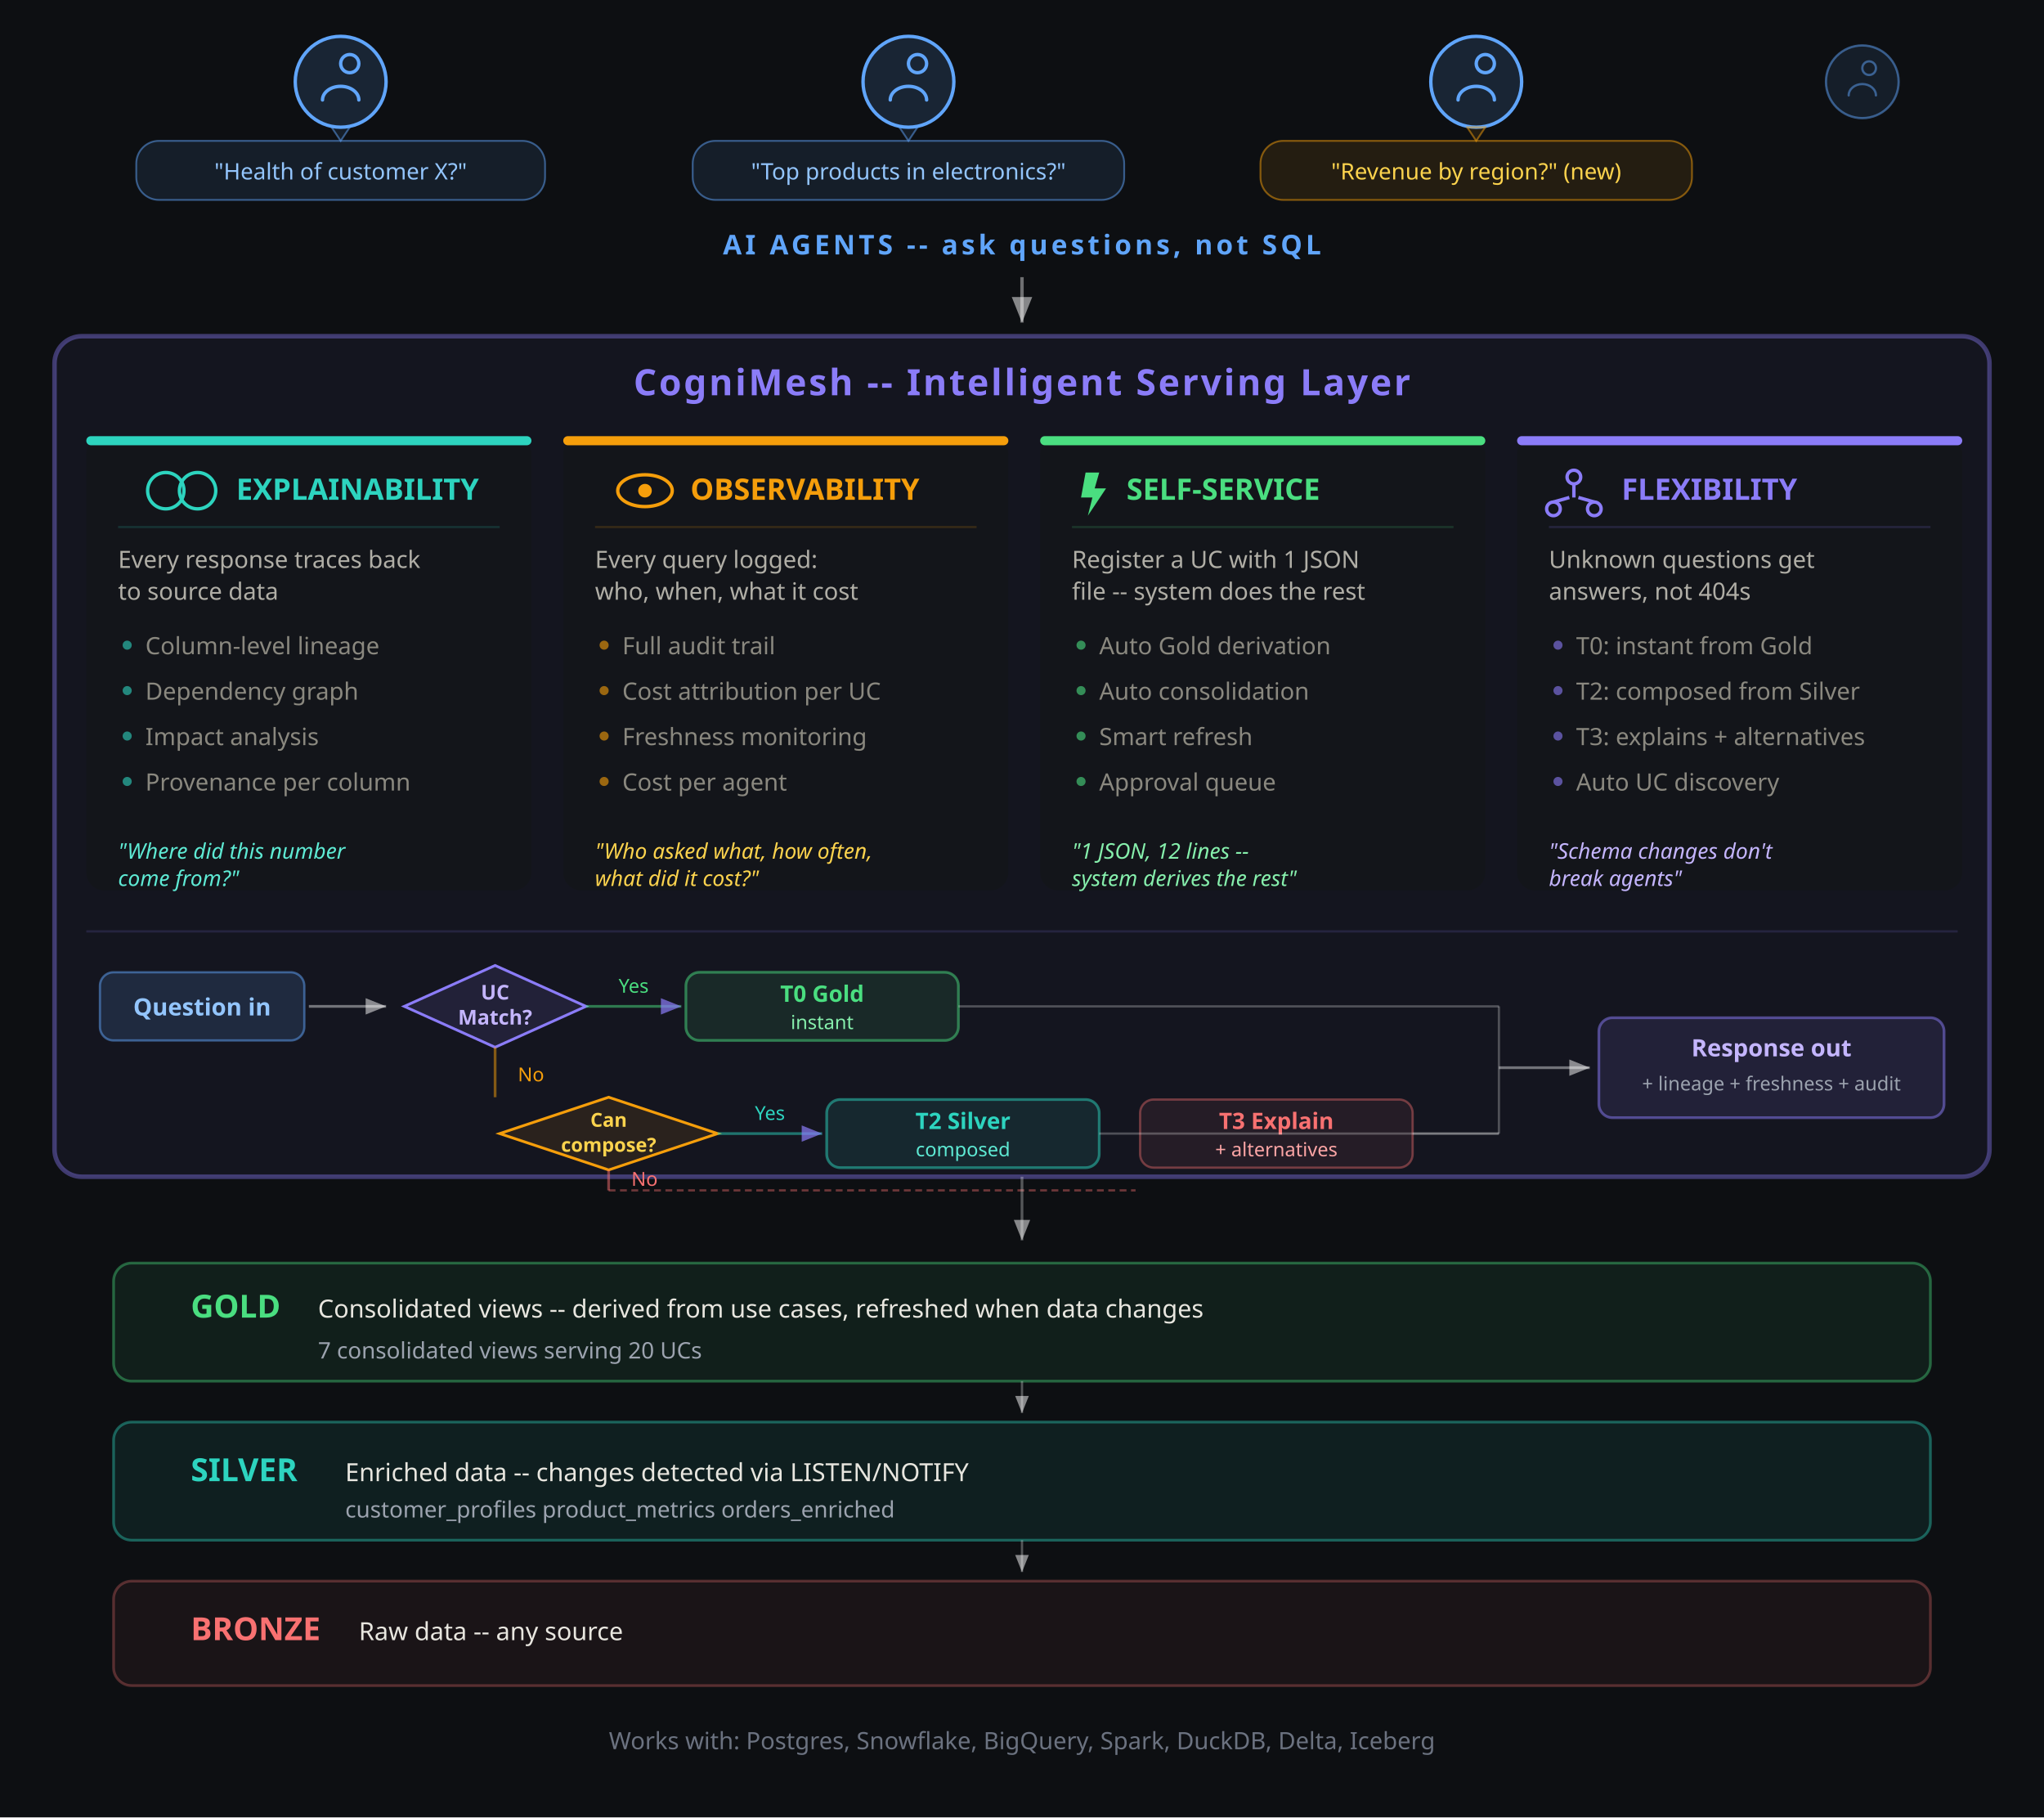
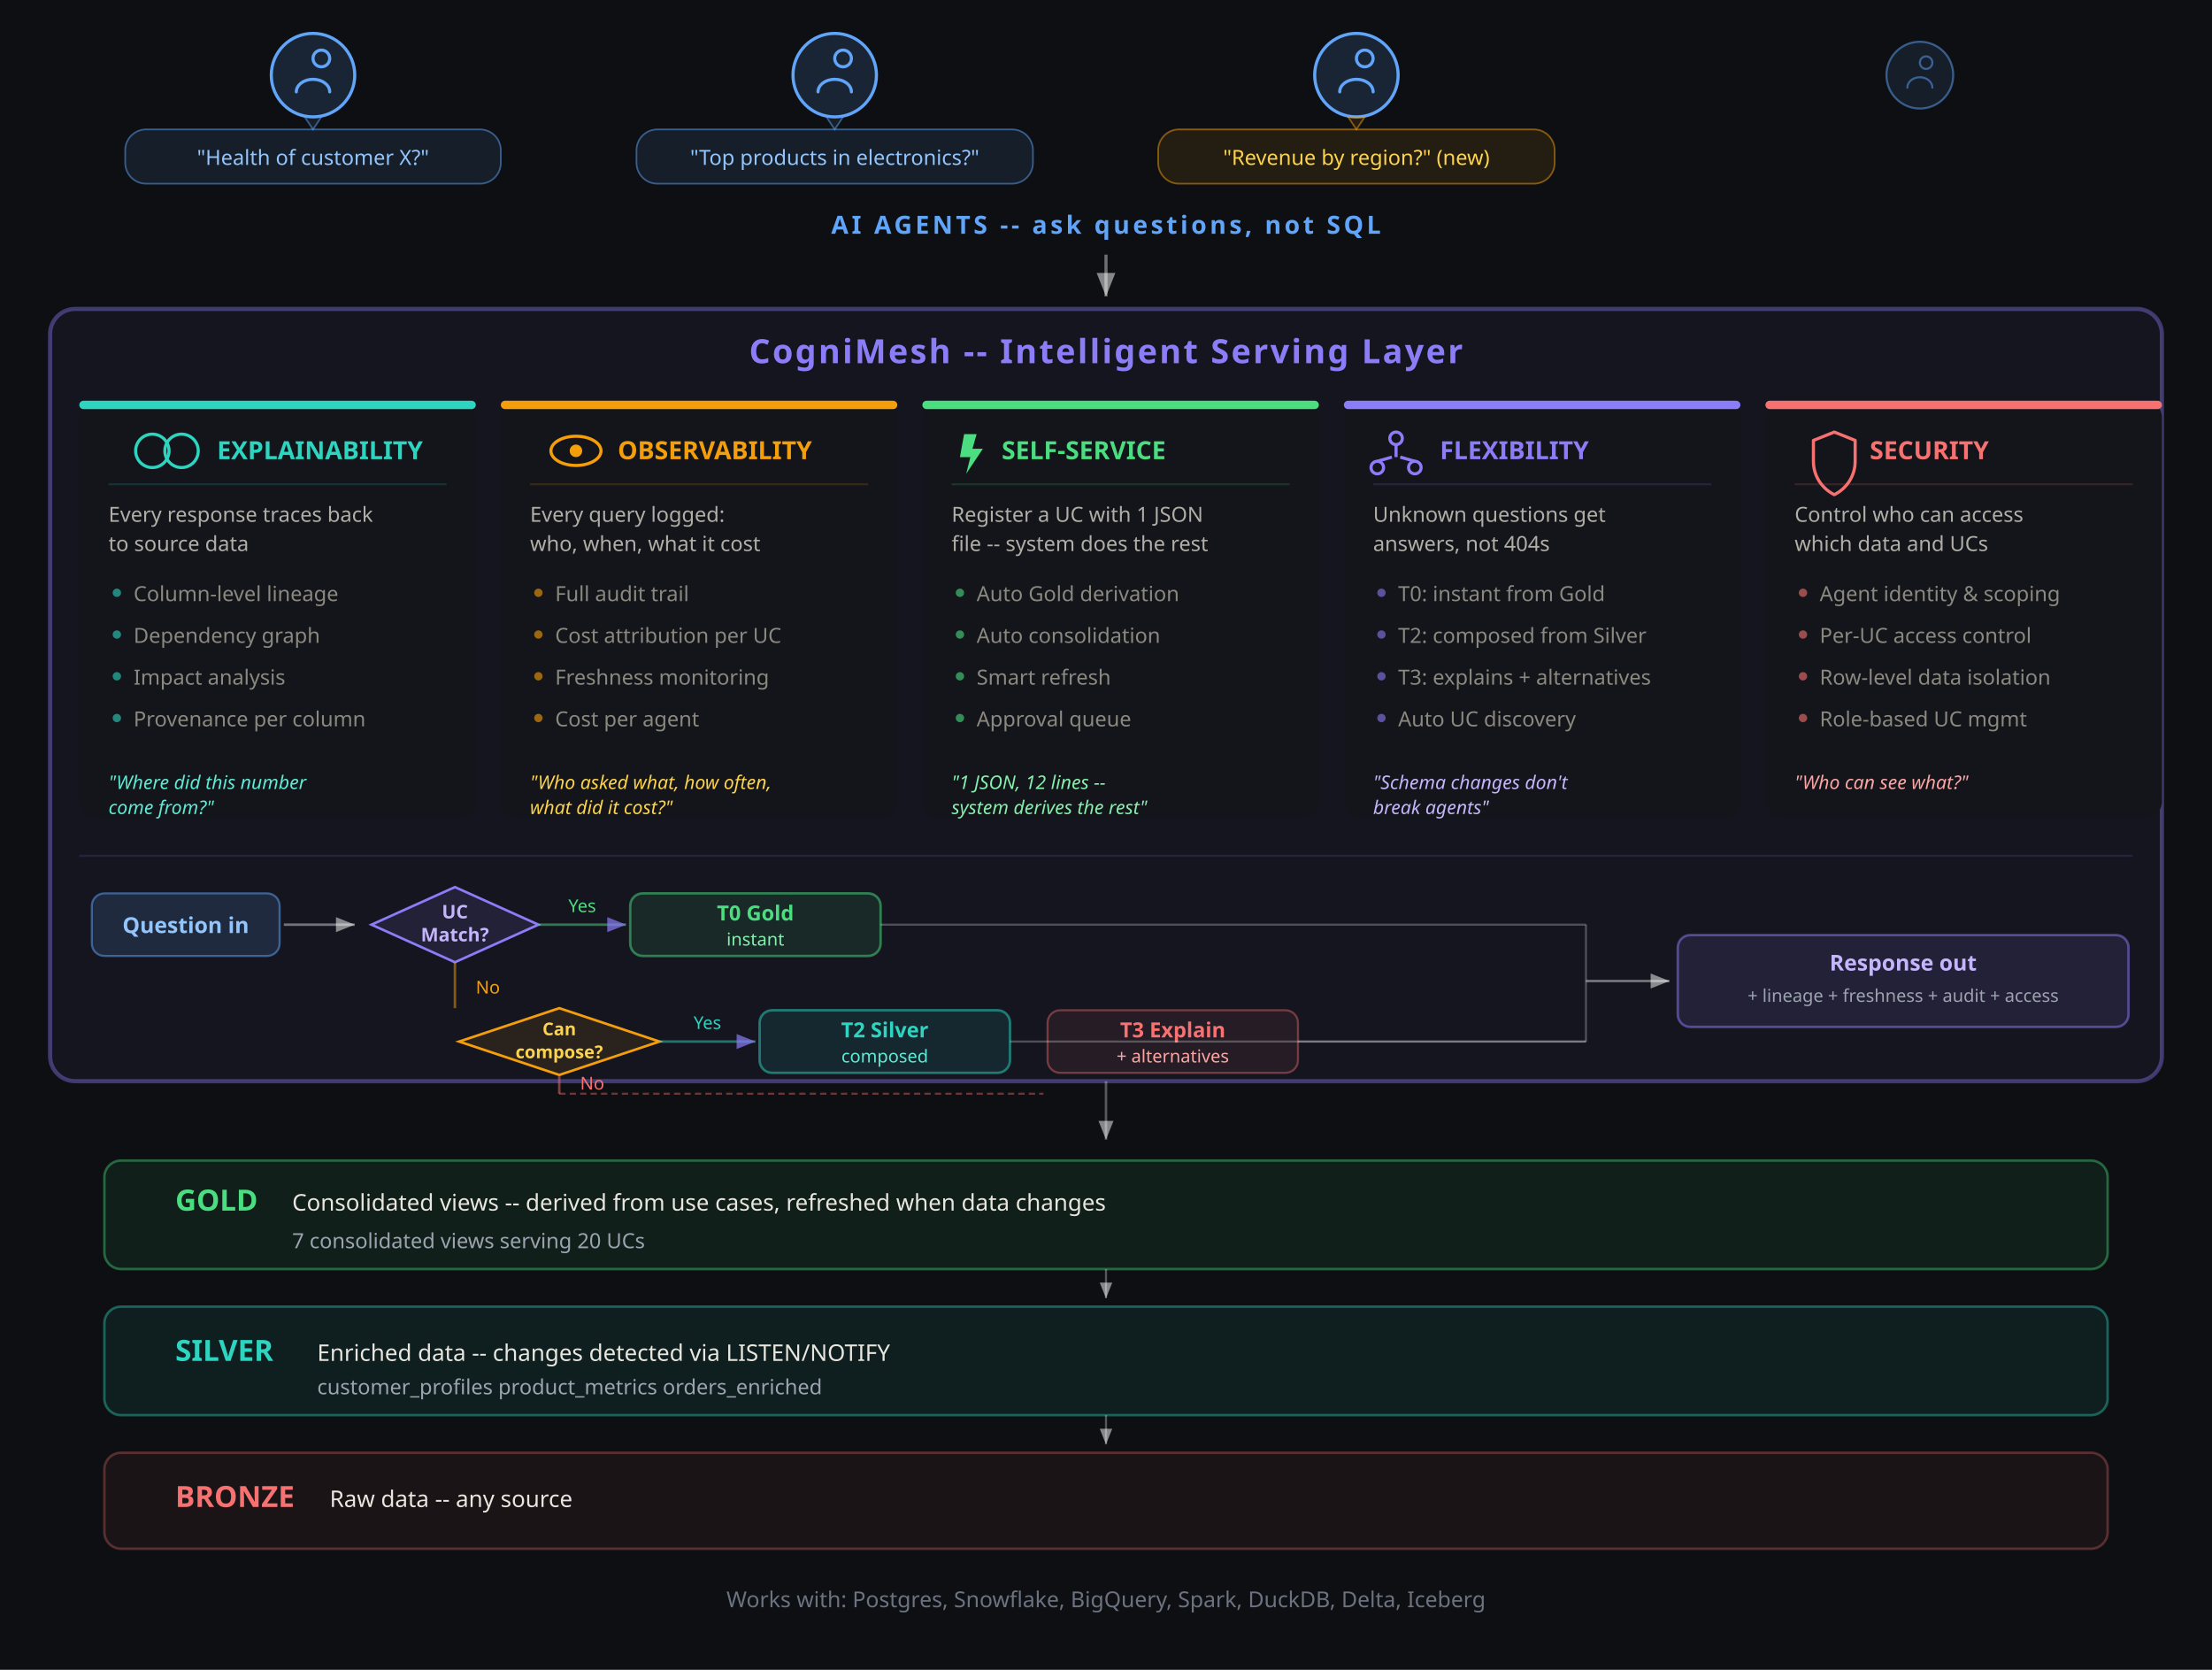
- <svg xmlns="http://www.w3.org/2000/svg" viewBox="0 0 900 800" width="900" height="800">
+ <svg xmlns="http://www.w3.org/2000/svg" viewBox="0 0 1060 800" width="1060" height="800">
  <defs>
    <marker id="arrow" viewBox="0 0 10 8" refX="10" refY="4" markerWidth="8" markerHeight="6" orient="auto-start-reverse">
      <path d="M0,0 L10,4 L0,8 Z" fill="rgba(255,255,255,0.5)" />
    </marker>
    <marker id="arrowPurple" viewBox="0 0 10 8" refX="10" refY="4" markerWidth="8" markerHeight="6" orient="auto-start-reverse">
      <path d="M0,0 L10,4 L0,8 Z" fill="rgba(139,124,248,0.7)" />
    </marker>
  </defs>
-   <rect width="900" height="800" fill="#0d0f12" />
+   <rect width="1060" height="800" fill="#0d0f12" />
  <circle cx="150" cy="36" r="20" fill="rgba(96,165,250,0.15)" stroke="#60a5fa" stroke-width="1.5" />
  <path d="M150,28 a4,4 0 1,1 0,0.01 M142,44 a8,6 0 0,1 16,0" fill="none" stroke="#60a5fa" stroke-width="1.5" stroke-linecap="round" />
  <rect x="60" y="62" width="180" height="26" rx="10" fill="rgba(96,165,250,0.1)" stroke="#60a5fa" stroke-width="0.8" stroke-opacity="0.5" />
  <path d="M150,62 l-4,-6 l8,0 Z" fill="rgba(96,165,250,0.1)" stroke="#60a5fa" stroke-width="0.8" stroke-opacity="0.5" />
  <text x="150" y="79" text-anchor="middle" fill="#93c5fd" font-size="10" font-family="system-ui,sans-serif">"Health of customer X?"</text>
  <circle cx="400" cy="36" r="20" fill="rgba(96,165,250,0.15)" stroke="#60a5fa" stroke-width="1.5" />
  <path d="M400,28 a4,4 0 1,1 0,0.01 M392,44 a8,6 0 0,1 16,0" fill="none" stroke="#60a5fa" stroke-width="1.5" stroke-linecap="round" />
  <rect x="305" y="62" width="190" height="26" rx="10" fill="rgba(96,165,250,0.1)" stroke="#60a5fa" stroke-width="0.8" stroke-opacity="0.5" />
  <path d="M400,62 l-4,-6 l8,0 Z" fill="rgba(96,165,250,0.1)" stroke="#60a5fa" stroke-width="0.8" stroke-opacity="0.5" />
  <text x="400" y="79" text-anchor="middle" fill="#93c5fd" font-size="10" font-family="system-ui,sans-serif">"Top products in electronics?"</text>
  <circle cx="650" cy="36" r="20" fill="rgba(96,165,250,0.15)" stroke="#60a5fa" stroke-width="1.5" />
  <path d="M650,28 a4,4 0 1,1 0,0.01 M642,44 a8,6 0 0,1 16,0" fill="none" stroke="#60a5fa" stroke-width="1.5" stroke-linecap="round" />
  <rect x="555" y="62" width="190" height="26" rx="10" fill="rgba(245,158,11,0.1)" stroke="#f59e0b" stroke-width="0.8" stroke-opacity="0.5" />
  <path d="M650,62 l-4,-6 l8,0 Z" fill="rgba(245,158,11,0.1)" stroke="#f59e0b" stroke-width="0.8" stroke-opacity="0.5" />
  <text x="650" y="79" text-anchor="middle" fill="#fcd34d" font-size="10" font-family="system-ui,sans-serif">"Revenue by region?" (new)</text>
-   <circle cx="820" cy="36" r="16" fill="rgba(96,165,250,0.1)" stroke="#60a5fa" stroke-width="1" stroke-opacity="0.5" />
-   <path d="M820,30 a3,3 0 1,1 0,0.01 M814,42 a6,5 0 0,1 12,0" fill="none" stroke="#60a5fa" stroke-width="1" stroke-opacity="0.5" stroke-linecap="round" />
-   <text x="450" y="112" text-anchor="middle" fill="#60a5fa" font-size="12" font-weight="bold" font-family="system-ui,sans-serif" letter-spacing="1.5">AI AGENTS -- ask questions, not SQL</text>
-   <line x1="450" y1="122" x2="450" y2="142" stroke="rgba(255,255,255,0.4)" stroke-width="1.5" marker-end="url(#arrow)" />
-   <rect x="24" y="148" width="852" height="370" rx="12" fill="rgba(139,124,248,0.06)" stroke="#8b7cf8" stroke-width="2" stroke-opacity="0.4" />
-   <text x="450" y="174" text-anchor="middle" fill="#8b7cf8" font-size="16" font-weight="bold" font-family="system-ui,sans-serif" letter-spacing="1">CogniMesh -- Intelligent Serving Layer</text>
-   <rect x="38" y="192" width="196" height="200" rx="8" fill="#13151a" />
-   <rect x="38" y="192" width="196" height="4" rx="2" fill="#2dd4bf" />
+   <circle cx="920" cy="36" r="16" fill="rgba(96,165,250,0.1)" stroke="#60a5fa" stroke-width="1" stroke-opacity="0.5" />
+   <path d="M920,30 a3,3 0 1,1 0,0.01 M914,42 a6,5 0 0,1 12,0" fill="none" stroke="#60a5fa" stroke-width="1" stroke-opacity="0.5" stroke-linecap="round" />
+   <text x="530" y="112" text-anchor="middle" fill="#60a5fa" font-size="12" font-weight="bold" font-family="system-ui,sans-serif" letter-spacing="1.5">AI AGENTS -- ask questions, not SQL</text>
+   <line x1="530" y1="122" x2="530" y2="142" stroke="rgba(255,255,255,0.4)" stroke-width="1.5" marker-end="url(#arrow)" />
+   <rect x="24" y="148" width="1012" height="370" rx="12" fill="rgba(139,124,248,0.06)" stroke="#8b7cf8" stroke-width="2" stroke-opacity="0.4" />
+   <text x="530" y="174" text-anchor="middle" fill="#8b7cf8" font-size="16" font-weight="bold" font-family="system-ui,sans-serif" letter-spacing="1">CogniMesh -- Intelligent Serving Layer</text>
+   <rect x="38" y="192" width="190" height="200" rx="8" fill="#13151a" />
+   <rect x="38" y="192" width="190" height="4" rx="2" fill="#2dd4bf" />
  <circle cx="73" cy="216" r="8" fill="none" stroke="#2dd4bf" stroke-width="1.5" />
  <circle cx="87" cy="216" r="8" fill="none" stroke="#2dd4bf" stroke-width="1.5" />
-   <text x="104" y="220" fill="#2dd4bf" font-size="13" font-weight="bold" font-family="system-ui,sans-serif">EXPLAINABILITY</text>
-   <line x1="52" y1="232" x2="220" y2="232" stroke="rgba(45,212,191,0.15)" stroke-width="1" />
-   <text x="52" y="250" fill="#b0aea6" font-size="10.5" font-family="system-ui,sans-serif">Every response traces back</text>
-   <text x="52" y="264" fill="#b0aea6" font-size="10.5" font-family="system-ui,sans-serif">to source data</text>
+   <text x="104" y="220" fill="#2dd4bf" font-size="12" font-weight="bold" font-family="system-ui,sans-serif">EXPLAINABILITY</text>
+   <line x1="52" y1="232" x2="214" y2="232" stroke="rgba(45,212,191,0.15)" stroke-width="1" />
+   <text x="52" y="250" fill="#b0aea6" font-size="10" font-family="system-ui,sans-serif">Every response traces back</text>
+   <text x="52" y="264" fill="#b0aea6" font-size="10" font-family="system-ui,sans-serif">to source data</text>
  <circle cx="56" cy="284" r="2" fill="#2dd4bf" fill-opacity="0.6" />
-   <text x="64" y="288" fill="#8a887f" font-size="10.5" font-family="system-ui,sans-serif">Column-level lineage</text>
+   <text x="64" y="288" fill="#8a887f" font-size="10" font-family="system-ui,sans-serif">Column-level lineage</text>
  <circle cx="56" cy="304" r="2" fill="#2dd4bf" fill-opacity="0.6" />
-   <text x="64" y="308" fill="#8a887f" font-size="10.5" font-family="system-ui,sans-serif">Dependency graph</text>
+   <text x="64" y="308" fill="#8a887f" font-size="10" font-family="system-ui,sans-serif">Dependency graph</text>
  <circle cx="56" cy="324" r="2" fill="#2dd4bf" fill-opacity="0.6" />
-   <text x="64" y="328" fill="#8a887f" font-size="10.5" font-family="system-ui,sans-serif">Impact analysis</text>
+   <text x="64" y="328" fill="#8a887f" font-size="10" font-family="system-ui,sans-serif">Impact analysis</text>
  <circle cx="56" cy="344" r="2" fill="#2dd4bf" fill-opacity="0.6" />
-   <text x="64" y="348" fill="#8a887f" font-size="10.5" font-family="system-ui,sans-serif">Provenance per column</text>
-   <text x="52" y="378" fill="#5eead4" font-size="9.5" font-family="system-ui,sans-serif" font-style="italic">"Where did this number</text>
-   <text x="52" y="390" fill="#5eead4" font-size="9.5" font-family="system-ui,sans-serif" font-style="italic"> come from?"</text>
-   <rect x="248" y="192" width="196" height="200" rx="8" fill="#13151a" />
-   <rect x="248" y="192" width="196" height="4" rx="2" fill="#f59e0b" />
-   <ellipse cx="284" cy="216" rx="12" ry="7" fill="none" stroke="#f59e0b" stroke-width="1.5" />
-   <circle cx="284" cy="216" r="3" fill="#f59e0b" />
-   <text x="304" y="220" fill="#f59e0b" font-size="13" font-weight="bold" font-family="system-ui,sans-serif">OBSERVABILITY</text>
-   <line x1="262" y1="232" x2="430" y2="232" stroke="rgba(245,158,11,0.15)" stroke-width="1" />
-   <text x="262" y="250" fill="#b0aea6" font-size="10.5" font-family="system-ui,sans-serif">Every query logged:</text>
-   <text x="262" y="264" fill="#b0aea6" font-size="10.5" font-family="system-ui,sans-serif">who, when, what it cost</text>
-   <circle cx="266" cy="284" r="2" fill="#f59e0b" fill-opacity="0.6" />
-   <text x="274" y="288" fill="#8a887f" font-size="10.5" font-family="system-ui,sans-serif">Full audit trail</text>
-   <circle cx="266" cy="304" r="2" fill="#f59e0b" fill-opacity="0.6" />
-   <text x="274" y="308" fill="#8a887f" font-size="10.5" font-family="system-ui,sans-serif">Cost attribution per UC</text>
-   <circle cx="266" cy="324" r="2" fill="#f59e0b" fill-opacity="0.6" />
-   <text x="274" y="328" fill="#8a887f" font-size="10.5" font-family="system-ui,sans-serif">Freshness monitoring</text>
-   <circle cx="266" cy="344" r="2" fill="#f59e0b" fill-opacity="0.6" />
-   <text x="274" y="348" fill="#8a887f" font-size="10.5" font-family="system-ui,sans-serif">Cost per agent</text>
-   <text x="262" y="378" fill="#fcd34d" font-size="9.5" font-family="system-ui,sans-serif" font-style="italic">"Who asked what, how often,</text>
-   <text x="262" y="390" fill="#fcd34d" font-size="9.5" font-family="system-ui,sans-serif" font-style="italic"> what did it cost?"</text>
-   <rect x="458" y="192" width="196" height="200" rx="8" fill="#13151a" />
-   <rect x="458" y="192" width="196" height="4" rx="2" fill="#4ade80" />
-   <path d="M478,208 l6,0 l-2,7 l5,0 l-8,12 l2,-8 l-5,0 Z" fill="#4ade80" />
-   <text x="496" y="220" fill="#4ade80" font-size="13" font-weight="bold" font-family="system-ui,sans-serif">SELF-SERVICE</text>
-   <line x1="472" y1="232" x2="640" y2="232" stroke="rgba(74,222,128,0.15)" stroke-width="1" />
-   <text x="472" y="250" fill="#b0aea6" font-size="10.5" font-family="system-ui,sans-serif">Register a UC with 1 JSON</text>
-   <text x="472" y="264" fill="#b0aea6" font-size="10.5" font-family="system-ui,sans-serif">file -- system does the rest</text>
-   <circle cx="476" cy="284" r="2" fill="#4ade80" fill-opacity="0.6" />
-   <text x="484" y="288" fill="#8a887f" font-size="10.5" font-family="system-ui,sans-serif">Auto Gold derivation</text>
-   <circle cx="476" cy="304" r="2" fill="#4ade80" fill-opacity="0.6" />
-   <text x="484" y="308" fill="#8a887f" font-size="10.5" font-family="system-ui,sans-serif">Auto consolidation</text>
-   <circle cx="476" cy="324" r="2" fill="#4ade80" fill-opacity="0.6" />
-   <text x="484" y="328" fill="#8a887f" font-size="10.5" font-family="system-ui,sans-serif">Smart refresh</text>
-   <circle cx="476" cy="344" r="2" fill="#4ade80" fill-opacity="0.6" />
-   <text x="484" y="348" fill="#8a887f" font-size="10.5" font-family="system-ui,sans-serif">Approval queue</text>
-   <text x="472" y="378" fill="#86efac" font-size="9.5" font-family="system-ui,sans-serif" font-style="italic">"1 JSON, 12 lines --</text>
-   <text x="472" y="390" fill="#86efac" font-size="9.5" font-family="system-ui,sans-serif" font-style="italic"> system derives the rest"</text>
-   <rect x="668" y="192" width="196" height="200" rx="8" fill="#13151a" />
-   <rect x="668" y="192" width="196" height="4" rx="2" fill="#8b7cf8" />
-   <circle cx="693" cy="210" r="3" fill="none" stroke="#8b7cf8" stroke-width="1.5" />
-   <line x1="693" y1="213" x2="693" y2="219" stroke="#8b7cf8" stroke-width="1.5" />
-   <circle cx="684" cy="224" r="3" fill="none" stroke="#8b7cf8" stroke-width="1.5" />
-   <circle cx="702" cy="224" r="3" fill="none" stroke="#8b7cf8" stroke-width="1.5" />
-   <line x1="691" y1="219" x2="684" y2="221" stroke="#8b7cf8" stroke-width="1.5" />
-   <line x1="695" y1="219" x2="702" y2="221" stroke="#8b7cf8" stroke-width="1.5" />
-   <text x="714" y="220" fill="#8b7cf8" font-size="13" font-weight="bold" font-family="system-ui,sans-serif">FLEXIBILITY</text>
-   <line x1="682" y1="232" x2="850" y2="232" stroke="rgba(139,124,248,0.15)" stroke-width="1" />
-   <text x="682" y="250" fill="#b0aea6" font-size="10.5" font-family="system-ui,sans-serif">Unknown questions get</text>
-   <text x="682" y="264" fill="#b0aea6" font-size="10.5" font-family="system-ui,sans-serif">answers, not 404s</text>
-   <circle cx="686" cy="284" r="2" fill="#8b7cf8" fill-opacity="0.6" />
-   <text x="694" y="288" fill="#8a887f" font-size="10.5" font-family="system-ui,sans-serif">T0: instant from Gold</text>
-   <circle cx="686" cy="304" r="2" fill="#8b7cf8" fill-opacity="0.6" />
-   <text x="694" y="308" fill="#8a887f" font-size="10.5" font-family="system-ui,sans-serif">T2: composed from Silver</text>
-   <circle cx="686" cy="324" r="2" fill="#8b7cf8" fill-opacity="0.6" />
-   <text x="694" y="328" fill="#8a887f" font-size="10.5" font-family="system-ui,sans-serif">T3: explains + alternatives</text>
-   <circle cx="686" cy="344" r="2" fill="#8b7cf8" fill-opacity="0.6" />
-   <text x="694" y="348" fill="#8a887f" font-size="10.5" font-family="system-ui,sans-serif">Auto UC discovery</text>
-   <text x="682" y="378" fill="#c4b5fd" font-size="9.5" font-family="system-ui,sans-serif" font-style="italic">"Schema changes don't</text>
-   <text x="682" y="390" fill="#c4b5fd" font-size="9.5" font-family="system-ui,sans-serif" font-style="italic"> break agents"</text>
-   <line x1="38" y1="410" x2="862" y2="410" stroke="rgba(139,124,248,0.15)" stroke-width="1" />
+   <text x="64" y="348" fill="#8a887f" font-size="10" font-family="system-ui,sans-serif">Provenance per column</text>
+   <text x="52" y="378" fill="#5eead4" font-size="9" font-family="system-ui,sans-serif" font-style="italic">"Where did this number</text>
+   <text x="52" y="390" fill="#5eead4" font-size="9" font-family="system-ui,sans-serif" font-style="italic"> come from?"</text>
+   <rect x="240" y="192" width="190" height="200" rx="8" fill="#13151a" />
+   <rect x="240" y="192" width="190" height="4" rx="2" fill="#f59e0b" />
+   <ellipse cx="276" cy="216" rx="12" ry="7" fill="none" stroke="#f59e0b" stroke-width="1.5" />
+   <circle cx="276" cy="216" r="3" fill="#f59e0b" />
+   <text x="296" y="220" fill="#f59e0b" font-size="12" font-weight="bold" font-family="system-ui,sans-serif">OBSERVABILITY</text>
+   <line x1="254" y1="232" x2="416" y2="232" stroke="rgba(245,158,11,0.15)" stroke-width="1" />
+   <text x="254" y="250" fill="#b0aea6" font-size="10" font-family="system-ui,sans-serif">Every query logged:</text>
+   <text x="254" y="264" fill="#b0aea6" font-size="10" font-family="system-ui,sans-serif">who, when, what it cost</text>
+   <circle cx="258" cy="284" r="2" fill="#f59e0b" fill-opacity="0.6" />
+   <text x="266" y="288" fill="#8a887f" font-size="10" font-family="system-ui,sans-serif">Full audit trail</text>
+   <circle cx="258" cy="304" r="2" fill="#f59e0b" fill-opacity="0.6" />
+   <text x="266" y="308" fill="#8a887f" font-size="10" font-family="system-ui,sans-serif">Cost attribution per UC</text>
+   <circle cx="258" cy="324" r="2" fill="#f59e0b" fill-opacity="0.6" />
+   <text x="266" y="328" fill="#8a887f" font-size="10" font-family="system-ui,sans-serif">Freshness monitoring</text>
+   <circle cx="258" cy="344" r="2" fill="#f59e0b" fill-opacity="0.6" />
+   <text x="266" y="348" fill="#8a887f" font-size="10" font-family="system-ui,sans-serif">Cost per agent</text>
+   <text x="254" y="378" fill="#fcd34d" font-size="9" font-family="system-ui,sans-serif" font-style="italic">"Who asked what, how often,</text>
+   <text x="254" y="390" fill="#fcd34d" font-size="9" font-family="system-ui,sans-serif" font-style="italic"> what did it cost?"</text>
+   <rect x="442" y="192" width="190" height="200" rx="8" fill="#13151a" />
+   <rect x="442" y="192" width="190" height="4" rx="2" fill="#4ade80" />
+   <path d="M462,208 l6,0 l-2,7 l5,0 l-8,12 l2,-8 l-5,0 Z" fill="#4ade80" />
+   <text x="480" y="220" fill="#4ade80" font-size="12" font-weight="bold" font-family="system-ui,sans-serif">SELF-SERVICE</text>
+   <line x1="456" y1="232" x2="618" y2="232" stroke="rgba(74,222,128,0.15)" stroke-width="1" />
+   <text x="456" y="250" fill="#b0aea6" font-size="10" font-family="system-ui,sans-serif">Register a UC with 1 JSON</text>
+   <text x="456" y="264" fill="#b0aea6" font-size="10" font-family="system-ui,sans-serif">file -- system does the rest</text>
+   <circle cx="460" cy="284" r="2" fill="#4ade80" fill-opacity="0.6" />
+   <text x="468" y="288" fill="#8a887f" font-size="10" font-family="system-ui,sans-serif">Auto Gold derivation</text>
+   <circle cx="460" cy="304" r="2" fill="#4ade80" fill-opacity="0.6" />
+   <text x="468" y="308" fill="#8a887f" font-size="10" font-family="system-ui,sans-serif">Auto consolidation</text>
+   <circle cx="460" cy="324" r="2" fill="#4ade80" fill-opacity="0.6" />
+   <text x="468" y="328" fill="#8a887f" font-size="10" font-family="system-ui,sans-serif">Smart refresh</text>
+   <circle cx="460" cy="344" r="2" fill="#4ade80" fill-opacity="0.6" />
+   <text x="468" y="348" fill="#8a887f" font-size="10" font-family="system-ui,sans-serif">Approval queue</text>
+   <text x="456" y="378" fill="#86efac" font-size="9" font-family="system-ui,sans-serif" font-style="italic">"1 JSON, 12 lines --</text>
+   <text x="456" y="390" fill="#86efac" font-size="9" font-family="system-ui,sans-serif" font-style="italic"> system derives the rest"</text>
+   <rect x="644" y="192" width="190" height="200" rx="8" fill="#13151a" />
+   <rect x="644" y="192" width="190" height="4" rx="2" fill="#8b7cf8" />
+   <circle cx="669" cy="210" r="3" fill="none" stroke="#8b7cf8" stroke-width="1.5" />
+   <line x1="669" y1="213" x2="669" y2="219" stroke="#8b7cf8" stroke-width="1.5" />
+   <circle cx="660" cy="224" r="3" fill="none" stroke="#8b7cf8" stroke-width="1.5" />
+   <circle cx="678" cy="224" r="3" fill="none" stroke="#8b7cf8" stroke-width="1.5" />
+   <line x1="667" y1="219" x2="660" y2="221" stroke="#8b7cf8" stroke-width="1.5" />
+   <line x1="671" y1="219" x2="678" y2="221" stroke="#8b7cf8" stroke-width="1.5" />
+   <text x="690" y="220" fill="#8b7cf8" font-size="12" font-weight="bold" font-family="system-ui,sans-serif">FLEXIBILITY</text>
+   <line x1="658" y1="232" x2="820" y2="232" stroke="rgba(139,124,248,0.15)" stroke-width="1" />
+   <text x="658" y="250" fill="#b0aea6" font-size="10" font-family="system-ui,sans-serif">Unknown questions get</text>
+   <text x="658" y="264" fill="#b0aea6" font-size="10" font-family="system-ui,sans-serif">answers, not 404s</text>
+   <circle cx="662" cy="284" r="2" fill="#8b7cf8" fill-opacity="0.6" />
+   <text x="670" y="288" fill="#8a887f" font-size="10" font-family="system-ui,sans-serif">T0: instant from Gold</text>
+   <circle cx="662" cy="304" r="2" fill="#8b7cf8" fill-opacity="0.6" />
+   <text x="670" y="308" fill="#8a887f" font-size="10" font-family="system-ui,sans-serif">T2: composed from Silver</text>
+   <circle cx="662" cy="324" r="2" fill="#8b7cf8" fill-opacity="0.6" />
+   <text x="670" y="328" fill="#8a887f" font-size="10" font-family="system-ui,sans-serif">T3: explains + alternatives</text>
+   <circle cx="662" cy="344" r="2" fill="#8b7cf8" fill-opacity="0.6" />
+   <text x="670" y="348" fill="#8a887f" font-size="10" font-family="system-ui,sans-serif">Auto UC discovery</text>
+   <text x="658" y="378" fill="#c4b5fd" font-size="9" font-family="system-ui,sans-serif" font-style="italic">"Schema changes don't</text>
+   <text x="658" y="390" fill="#c4b5fd" font-size="9" font-family="system-ui,sans-serif" font-style="italic"> break agents"</text>
+   <rect x="846" y="192" width="190" height="200" rx="8" fill="#13151a" />
+   <rect x="846" y="192" width="190" height="4" rx="2" fill="#f87171" />
+   <path d="M879,207 l-10,4 v10 c0,7 4,13 10,16 c6,-3 10,-9 10,-16 v-10 Z" fill="none" stroke="#f87171" stroke-width="1.5" stroke-linejoin="round" />
+   <text x="896" y="220" fill="#f87171" font-size="12" font-weight="bold" font-family="system-ui,sans-serif">SECURITY</text>
+   <line x1="860" y1="232" x2="1022" y2="232" stroke="rgba(248,113,113,0.15)" stroke-width="1" />
+   <text x="860" y="250" fill="#b0aea6" font-size="10" font-family="system-ui,sans-serif">Control who can access</text>
+   <text x="860" y="264" fill="#b0aea6" font-size="10" font-family="system-ui,sans-serif">which data and UCs</text>
+   <circle cx="864" cy="284" r="2" fill="#f87171" fill-opacity="0.6" />
+   <text x="872" y="288" fill="#8a887f" font-size="10" font-family="system-ui,sans-serif">Agent identity &amp; scoping</text>
+   <circle cx="864" cy="304" r="2" fill="#f87171" fill-opacity="0.6" />
+   <text x="872" y="308" fill="#8a887f" font-size="10" font-family="system-ui,sans-serif">Per-UC access control</text>
+   <circle cx="864" cy="324" r="2" fill="#f87171" fill-opacity="0.6" />
+   <text x="872" y="328" fill="#8a887f" font-size="10" font-family="system-ui,sans-serif">Row-level data isolation</text>
+   <circle cx="864" cy="344" r="2" fill="#f87171" fill-opacity="0.6" />
+   <text x="872" y="348" fill="#8a887f" font-size="10" font-family="system-ui,sans-serif">Role-based UC mgmt</text>
+   <text x="860" y="378" fill="#fca5a5" font-size="9" font-family="system-ui,sans-serif" font-style="italic">"Who can see what?"</text>
+   <line x1="38" y1="410" x2="1022" y2="410" stroke="rgba(139,124,248,0.15)" stroke-width="1" />
  <rect x="44" y="428" width="90" height="30" rx="6" fill="rgba(96,165,250,0.15)" stroke="#60a5fa" stroke-width="1" stroke-opacity="0.5" />
  <text x="89" y="447" text-anchor="middle" fill="#93c5fd" font-size="10.5" font-weight="bold" font-family="system-ui,sans-serif">Question in</text>
  <line x1="136" y1="443" x2="170" y2="443" stroke="rgba(255,255,255,0.4)" stroke-width="1.2" marker-end="url(#arrow)" />
  <polygon points="218,425 258,443 218,461 178,443" fill="rgba(139,124,248,0.12)" stroke="#8b7cf8" stroke-width="1.2" />
  <text x="218" y="440" text-anchor="middle" fill="#c4b5fd" font-size="9" font-weight="bold" font-family="system-ui,sans-serif">UC</text>
  <text x="218" y="451" text-anchor="middle" fill="#c4b5fd" font-size="9" font-weight="bold" font-family="system-ui,sans-serif">Match?</text>
  <line x1="258" y1="443" x2="300" y2="443" stroke="rgba(74,222,128,0.5)" stroke-width="1.2" marker-end="url(#arrowPurple)" />
  <text x="279" y="437" text-anchor="middle" fill="#4ade80" font-size="8.5" font-family="system-ui,sans-serif">Yes</text>
  <rect x="302" y="428" width="120" height="30" rx="6" fill="rgba(74,222,128,0.1)" stroke="#4ade80" stroke-width="1.2" stroke-opacity="0.5" />
  <text x="362" y="441" text-anchor="middle" fill="#4ade80" font-size="10" font-weight="bold" font-family="system-ui,sans-serif">T0 Gold</text>
  <text x="362" y="453" text-anchor="middle" fill="#86efac" font-size="8.5" font-family="system-ui,sans-serif">instant</text>
  <line x1="218" y1="461" x2="218" y2="483" stroke="rgba(245,158,11,0.5)" stroke-width="1.2" />
  <text x="228" y="476" fill="#f59e0b" font-size="8.5" font-family="system-ui,sans-serif">No</text>
  <polygon points="268,483 316,499 268,515 220,499" fill="rgba(245,158,11,0.1)" stroke="#f59e0b" stroke-width="1.2" />
  <text x="268" y="496" text-anchor="middle" fill="#fcd34d" font-size="8.5" font-weight="bold" font-family="system-ui,sans-serif">Can</text>
  <text x="268" y="507" text-anchor="middle" fill="#fcd34d" font-size="8.5" font-weight="bold" font-family="system-ui,sans-serif">compose?</text>
  <line x1="316" y1="499" x2="362" y2="499" stroke="rgba(45,212,191,0.5)" stroke-width="1.2" marker-end="url(#arrowPurple)" />
  <text x="339" y="493" text-anchor="middle" fill="#2dd4bf" font-size="8.5" font-family="system-ui,sans-serif">Yes</text>
  <rect x="364" y="484" width="120" height="30" rx="6" fill="rgba(45,212,191,0.1)" stroke="#2dd4bf" stroke-width="1.2" stroke-opacity="0.5" />
  <text x="424" y="497" text-anchor="middle" fill="#2dd4bf" font-size="10" font-weight="bold" font-family="system-ui,sans-serif">T2 Silver</text>
  <text x="424" y="509" text-anchor="middle" fill="#5eead4" font-size="8.5" font-family="system-ui,sans-serif">composed</text>
  <line x1="268" y1="515" x2="268" y2="524" stroke="rgba(248,113,113,0.5)" stroke-width="1.2" />
  <text x="278" y="522" fill="#f87171" font-size="8.5" font-family="system-ui,sans-serif">No</text>
  <line x1="268" y1="524" x2="500" y2="524" stroke="rgba(248,113,113,0.4)" stroke-width="1" stroke-dasharray="3,2" />
  <rect x="502" y="484" width="120" height="30" rx="6" fill="rgba(248,113,113,0.08)" stroke="#f87171" stroke-width="1" stroke-opacity="0.4" />
  <text x="562" y="497" text-anchor="middle" fill="#f87171" font-size="10" font-weight="bold" font-family="system-ui,sans-serif">T3 Explain</text>
  <text x="562" y="509" text-anchor="middle" fill="#fca5a5" font-size="8.5" font-family="system-ui,sans-serif">+ alternatives</text>
-   <line x1="422" y1="443" x2="660" y2="443" stroke="rgba(255,255,255,0.25)" stroke-width="1" />
-   <line x1="484" y1="499" x2="660" y2="499" stroke="rgba(255,255,255,0.25)" stroke-width="1" />
-   <line x1="622" y1="499" x2="660" y2="499" stroke="rgba(255,255,255,0.25)" stroke-width="1" />
-   <line x1="660" y1="443" x2="660" y2="499" stroke="rgba(255,255,255,0.25)" stroke-width="1" />
-   <line x1="660" y1="470" x2="700" y2="470" stroke="rgba(255,255,255,0.4)" stroke-width="1.2" marker-end="url(#arrow)" />
-   <rect x="704" y="448" width="152" height="44" rx="6" fill="rgba(139,124,248,0.12)" stroke="#8b7cf8" stroke-width="1.2" stroke-opacity="0.5" />
-   <text x="780" y="465" text-anchor="middle" fill="#c4b5fd" font-size="10.5" font-weight="bold" font-family="system-ui,sans-serif">Response out</text>
-   <text x="780" y="480" text-anchor="middle" fill="#9ca3af" font-size="8.5" font-family="system-ui,sans-serif">+ lineage + freshness + audit</text>
-   <line x1="450" y1="518" x2="450" y2="546" stroke="rgba(255,255,255,0.3)" stroke-width="1.2" marker-end="url(#arrow)" />
-   <rect x="50" y="556" width="800" height="52" rx="8" fill="rgba(74,222,128,0.08)" stroke="#4ade80" stroke-width="1.2" stroke-opacity="0.4" />
+   <line x1="422" y1="443" x2="760" y2="443" stroke="rgba(255,255,255,0.25)" stroke-width="1" />
+   <line x1="484" y1="499" x2="760" y2="499" stroke="rgba(255,255,255,0.25)" stroke-width="1" />
+   <line x1="622" y1="499" x2="760" y2="499" stroke="rgba(255,255,255,0.25)" stroke-width="1" />
+   <line x1="760" y1="443" x2="760" y2="499" stroke="rgba(255,255,255,0.25)" stroke-width="1" />
+   <line x1="760" y1="470" x2="800" y2="470" stroke="rgba(255,255,255,0.4)" stroke-width="1.2" marker-end="url(#arrow)" />
+   <rect x="804" y="448" width="216" height="44" rx="6" fill="rgba(139,124,248,0.12)" stroke="#8b7cf8" stroke-width="1.2" stroke-opacity="0.5" />
+   <text x="912" y="465" text-anchor="middle" fill="#c4b5fd" font-size="10.5" font-weight="bold" font-family="system-ui,sans-serif">Response out</text>
+   <text x="912" y="480" text-anchor="middle" fill="#9ca3af" font-size="8.5" font-family="system-ui,sans-serif">+ lineage + freshness + audit + access</text>
+   <line x1="530" y1="518" x2="530" y2="546" stroke="rgba(255,255,255,0.3)" stroke-width="1.2" marker-end="url(#arrow)" />
+   <rect x="50" y="556" width="960" height="52" rx="8" fill="rgba(74,222,128,0.08)" stroke="#4ade80" stroke-width="1.2" stroke-opacity="0.4" />
  <text x="84" y="580" fill="#4ade80" font-size="14" font-weight="bold" font-family="system-ui,sans-serif">GOLD</text>
  <text x="140" y="580" fill="#e8e6df" font-size="11" font-family="system-ui,sans-serif">Consolidated views -- derived from use cases, refreshed when data changes</text>
  <text x="140" y="598" fill="#9ca3af" font-size="10" font-family="system-ui,sans-serif">7 consolidated views serving 20 UCs</text>
-   <line x1="450" y1="608" x2="450" y2="622" stroke="rgba(255,255,255,0.3)" stroke-width="1" marker-end="url(#arrow)" />
-   <rect x="50" y="626" width="800" height="52" rx="8" fill="rgba(45,212,191,0.08)" stroke="#2dd4bf" stroke-width="1.2" stroke-opacity="0.4" />
+   <line x1="530" y1="608" x2="530" y2="622" stroke="rgba(255,255,255,0.3)" stroke-width="1" marker-end="url(#arrow)" />
+   <rect x="50" y="626" width="960" height="52" rx="8" fill="rgba(45,212,191,0.08)" stroke="#2dd4bf" stroke-width="1.2" stroke-opacity="0.4" />
  <text x="84" y="652" fill="#2dd4bf" font-size="14" font-weight="bold" font-family="system-ui,sans-serif">SILVER</text>
  <text x="152" y="652" fill="#e8e6df" font-size="11" font-family="system-ui,sans-serif">Enriched data -- changes detected via LISTEN/NOTIFY</text>
  <text x="152" y="668" fill="#9ca3af" font-size="10" font-family="system-ui,sans-serif">customer_profiles  product_metrics  orders_enriched</text>
-   <line x1="450" y1="678" x2="450" y2="692" stroke="rgba(255,255,255,0.3)" stroke-width="1" marker-end="url(#arrow)" />
-   <rect x="50" y="696" width="800" height="46" rx="8" fill="rgba(248,113,113,0.06)" stroke="#f87171" stroke-width="1.2" stroke-opacity="0.3" />
+   <line x1="530" y1="678" x2="530" y2="692" stroke="rgba(255,255,255,0.3)" stroke-width="1" marker-end="url(#arrow)" />
+   <rect x="50" y="696" width="960" height="46" rx="8" fill="rgba(248,113,113,0.06)" stroke="#f87171" stroke-width="1.2" stroke-opacity="0.3" />
  <text x="84" y="722" fill="#f87171" font-size="14" font-weight="bold" font-family="system-ui,sans-serif">BRONZE</text>
  <text x="158" y="722" fill="#e8e6df" font-size="11" font-family="system-ui,sans-serif">Raw data -- any source</text>
-   <text x="450" y="770" text-anchor="middle" fill="#6b7280" font-size="10.5" font-family="system-ui,sans-serif">Works with: Postgres, Snowflake, BigQuery, Spark, DuckDB, Delta, Iceberg</text>
+   <text x="530" y="770" text-anchor="middle" fill="#6b7280" font-size="10.5" font-family="system-ui,sans-serif">Works with: Postgres, Snowflake, BigQuery, Spark, DuckDB, Delta, Iceberg</text>
</svg>
